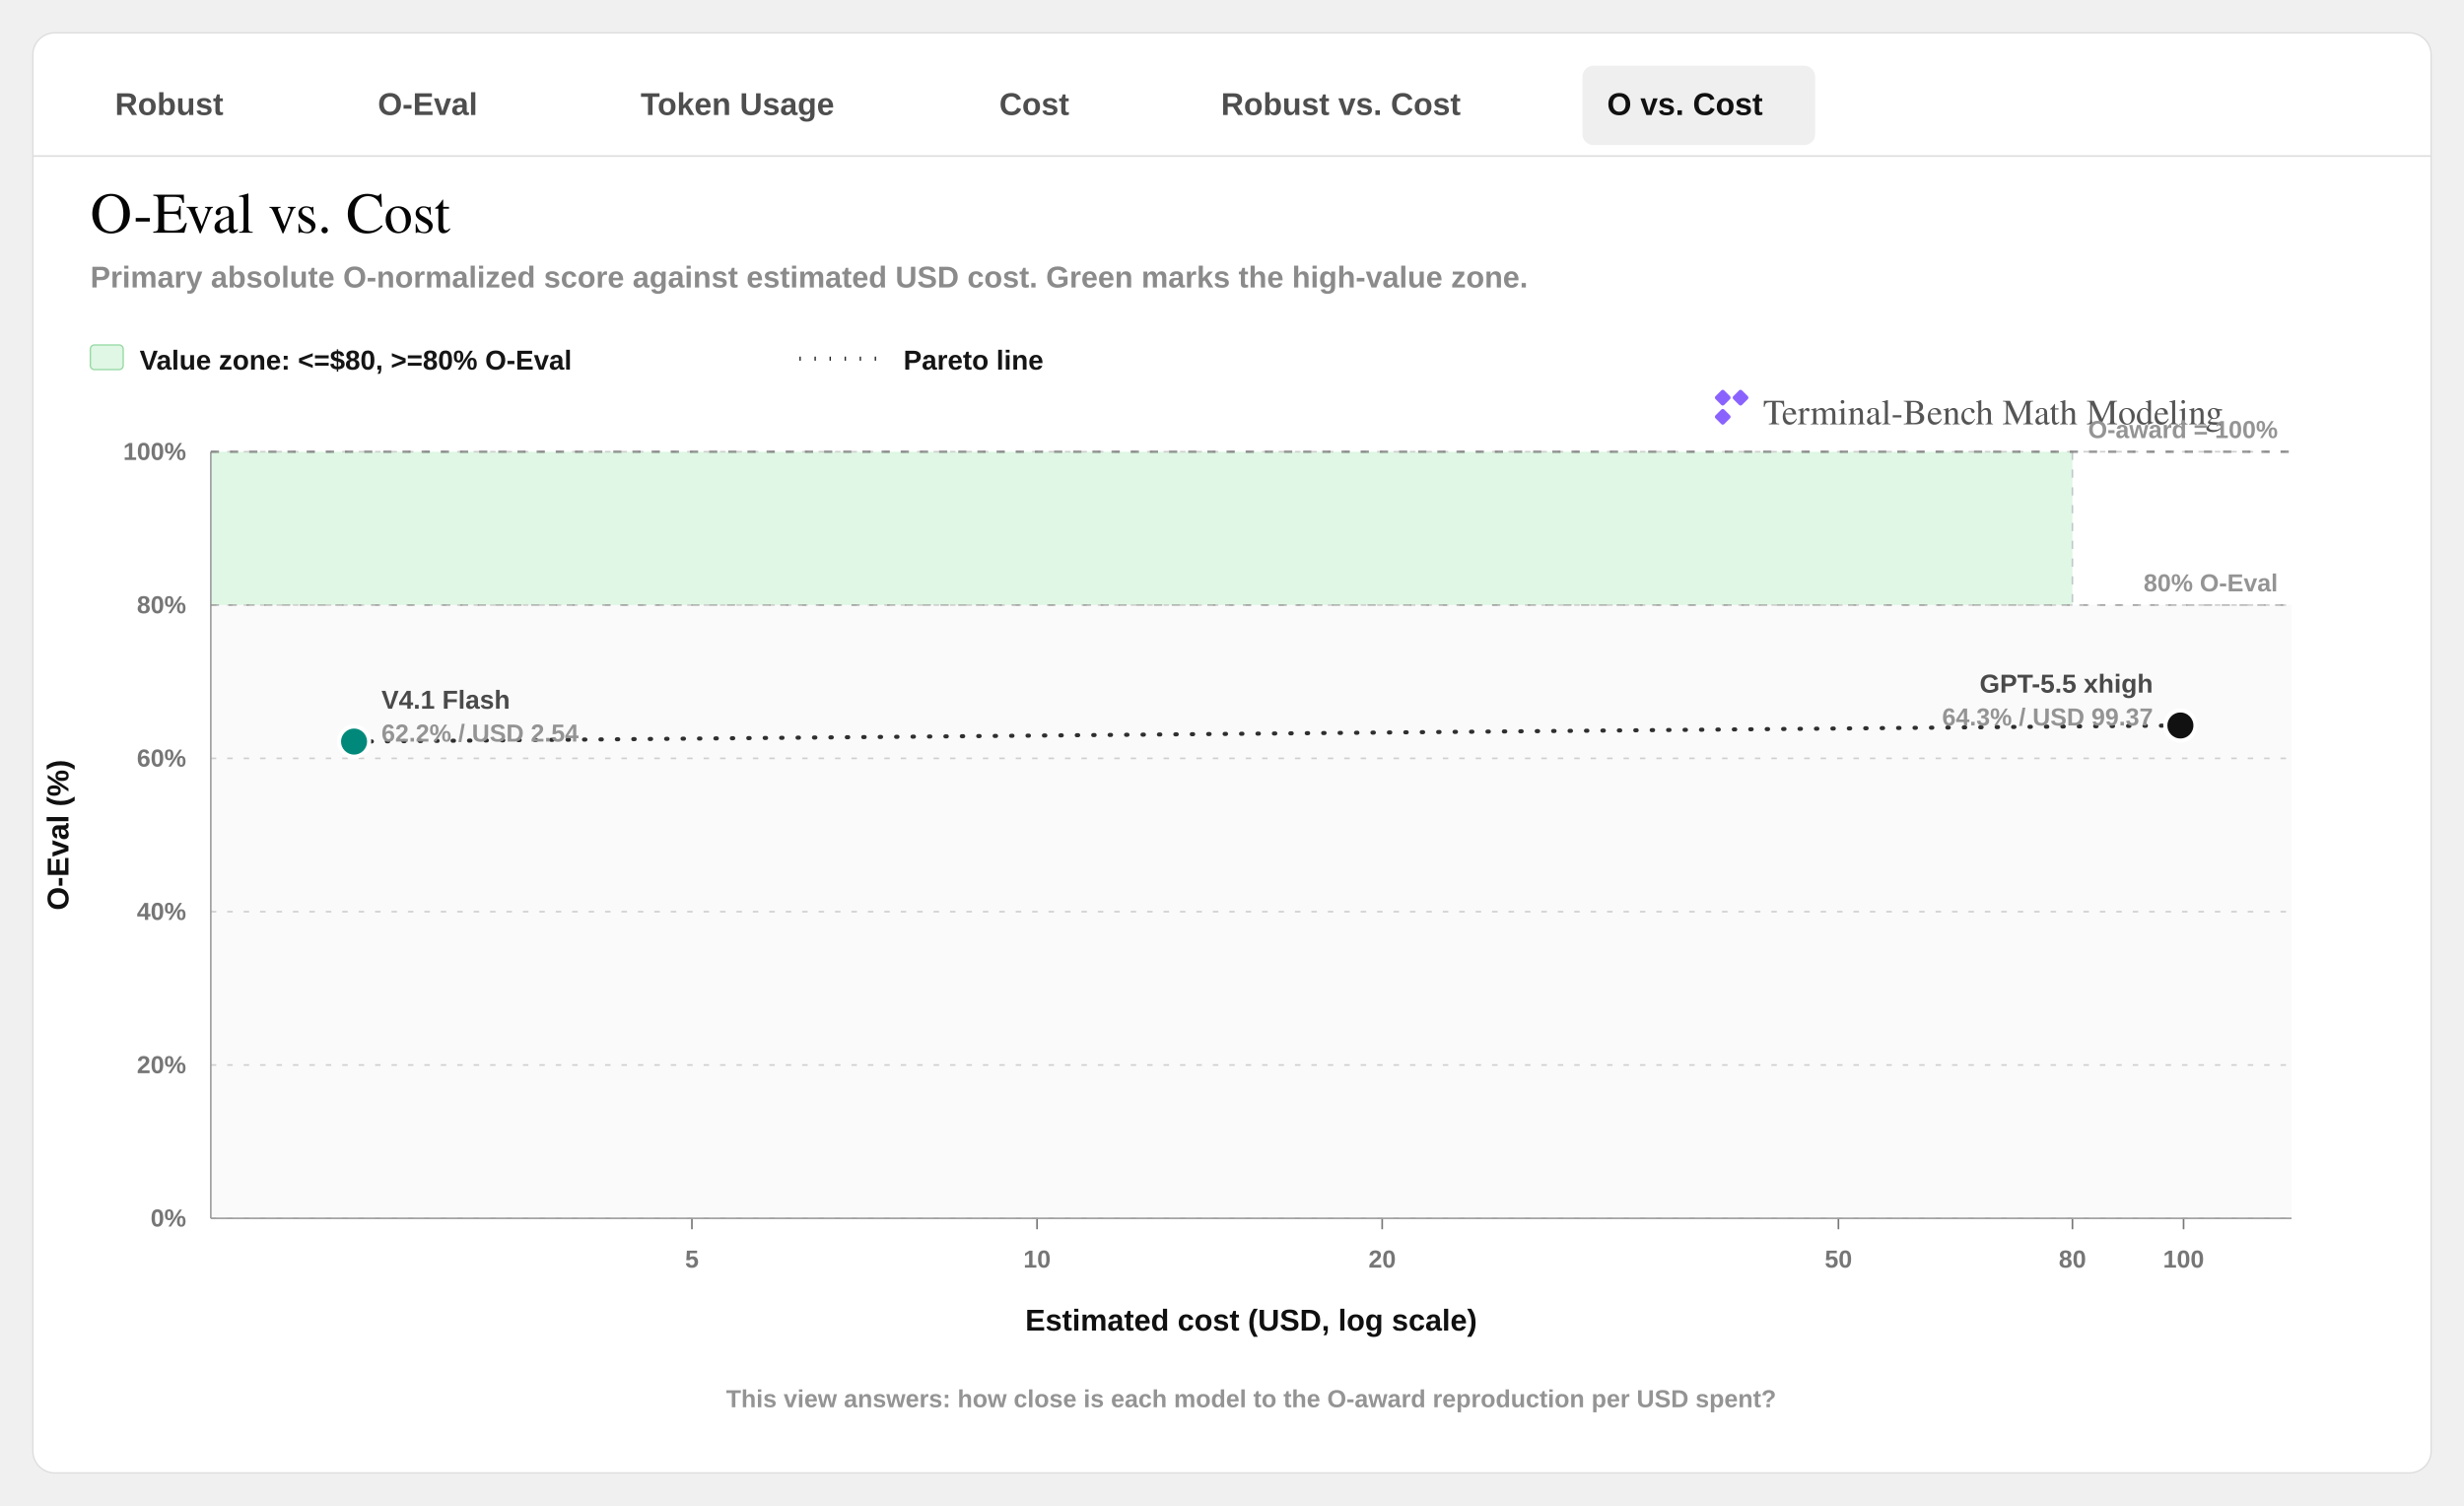
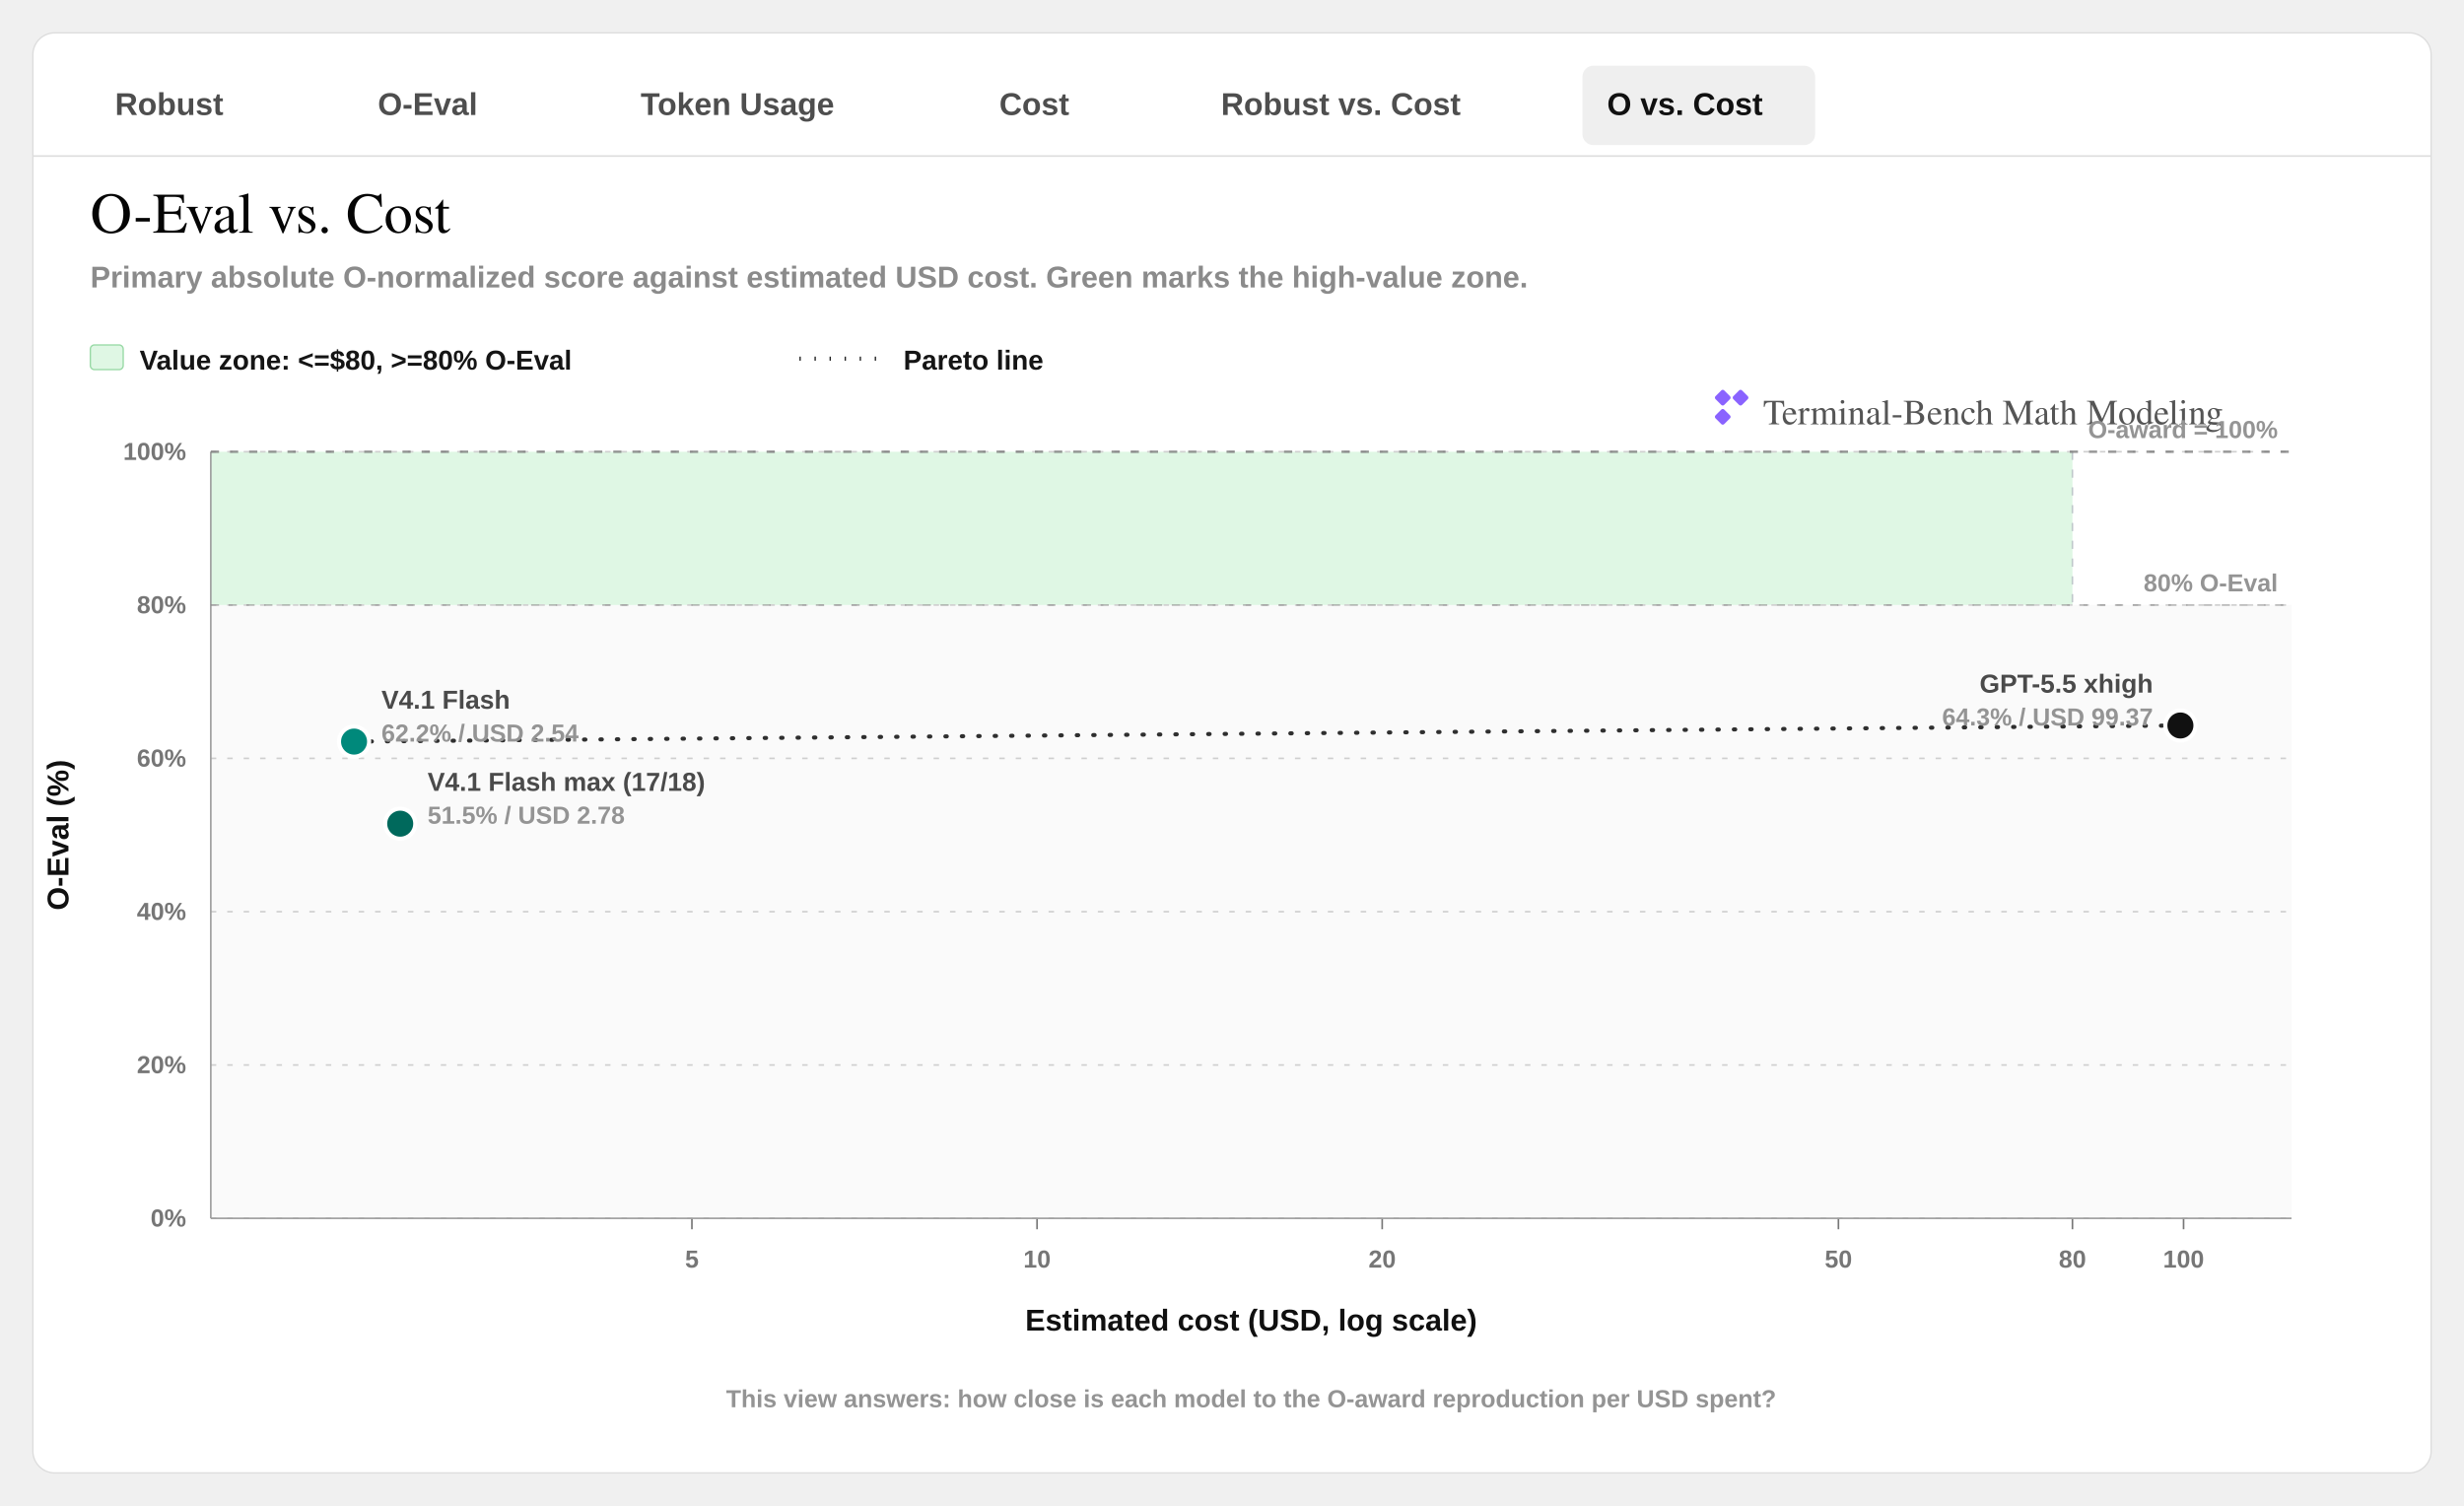
<svg xmlns="http://www.w3.org/2000/svg" width="1800" height="1100" viewBox="0 0 1800 1100" role="img">
  <style>
      .title { font-family: Georgia, Times, serif; font-size: 42px; fill: #050505; }
      .subtitle { font-family: Arial, Helvetica, sans-serif; font-size: 22px; fill: #8b8b8b; font-weight: 650; }
      .tab { font-family: Arial, Helvetica, sans-serif; font-size: 23px; fill: #4e4e4e; font-weight: 760; }
      .tab-active { fill: #111111; }
      .axis { font-family: Arial, Helvetica, sans-serif; font-size: 18px; fill: #767676; font-weight: 600; }
      .axis-title { font-family: Arial, Helvetica, sans-serif; font-size: 22px; fill: #101010; font-weight: 720; }
      .legend { font-family: Arial, Helvetica, sans-serif; font-size: 20px; fill: #151515; font-weight: 680; }
      .x-label { font-family: Arial, Helvetica, sans-serif; font-size: 18px; fill: #151515; font-weight: 650; }
      .bar-label { font-family: Arial, Helvetica, sans-serif; font-size: 22px; fill: #ffffff; font-weight: 800; }
      .top-label { font-family: Arial, Helvetica, sans-serif; font-size: 19px; fill: #939393; font-weight: 750; }
      .small-note { font-family: Arial, Helvetica, sans-serif; font-size: 18px; fill: #949494; font-weight: 650; }
      .point-label { font-family: Arial, Helvetica, sans-serif; font-size: 19px; fill: #4a4a4a; font-weight: 700; }
      .brand { font-family: Georgia, Times, serif; font-size: 26px; fill: #555555; }
    </style>
  <rect x="24.00" y="24.00" width="1752.00" height="1052.00" fill="#ffffff" stroke="#dddddd" rx="16.00" />
  <text x="84.00" y="84.00" text-anchor="start" class="tab">Robust</text>
  <text x="276.00" y="84.00" text-anchor="start" class="tab">O-Eval</text>
  <text x="468.00" y="84.00" text-anchor="start" class="tab">Token Usage</text>
  <text x="730.00" y="84.00" text-anchor="start" class="tab">Cost</text>
  <text x="892.00" y="84.00" text-anchor="start" class="tab">Robust vs. Cost</text>
  <rect x="1156.00" y="48.00" width="170.00" height="58.00" fill="#efefef" rx="8.00" />
  <text x="1174.00" y="84.00" text-anchor="start" class="tab tab-active">O vs. Cost</text>
  <line x1="24.00" y1="114.00" x2="1776.00" y2="114.00" stroke="#dddddd" stroke-width="1.20" />
  <text x="66.00" y="170.00" text-anchor="start" class="title">O-Eval vs. Cost</text>
  <text x="66.00" y="210.00" text-anchor="start" class="subtitle">Primary absolute O-normalized score against estimated USD cost. Green marks the high-value zone.</text>
  <rect x="66.00" y="252.00" width="24.00" height="18.00" fill="#dff7e4" stroke="#98d9a5" rx="3.00" />
  <text x="102.00" y="270.00" text-anchor="start" class="legend">Value zone: &lt;=$80, &gt;=80% O-Eval</text>
  <line x1="584.00" y1="262.00" x2="644.00" y2="262.00" stroke="#222222" stroke-width="3.00" stroke-dasharray="1 10" />
  <text x="660.00" y="270.00" text-anchor="start" class="legend">Pareto line</text>
  <rect x="1254.00" y="286.00" width="9" height="9" rx="1.5" fill="#8a63ff" transform="rotate(-45 1258.50 290.50)" />
  <rect x="1267.00" y="286.00" width="9" height="9" rx="1.5" fill="#8a63ff" transform="rotate(-45 1271.50 290.50)" />
  <rect x="1254.00" y="300.00" width="9" height="9" rx="1.5" fill="#8a63ff" transform="rotate(-45 1258.50 304.50)" />
  <text x="1288.00" y="310.00" text-anchor="start" class="brand">Terminal-Bench Math Modeling</text>
  <rect x="154.00" y="330.00" width="1359.97" height="112.00" fill="#dff7e4" />
  <line x1="1513.97" y1="330.00" x2="1513.97" y2="890.00" stroke="#9ca3af" stroke-width="1.20" stroke-dasharray="6 7" opacity="0.550" />
  <rect x="154.00" y="442.00" width="1520.00" height="448.00" fill="#fafafa" />
  <line x1="154.00" y1="890.00" x2="1674.00" y2="890.00" stroke="#cfcfcf" stroke-width="1.20" stroke-dasharray="4 8" />
  <text x="136.00" y="896.00" text-anchor="end" class="axis">0%</text>
  <line x1="154.00" y1="778.00" x2="1674.00" y2="778.00" stroke="#cfcfcf" stroke-width="1.20" stroke-dasharray="4 8" />
  <text x="136.00" y="784.00" text-anchor="end" class="axis">20%</text>
  <line x1="154.00" y1="666.00" x2="1674.00" y2="666.00" stroke="#cfcfcf" stroke-width="1.20" stroke-dasharray="4 8" />
  <text x="136.00" y="672.00" text-anchor="end" class="axis">40%</text>
  <line x1="154.00" y1="554.00" x2="1674.00" y2="554.00" stroke="#cfcfcf" stroke-width="1.20" stroke-dasharray="4 8" />
  <text x="136.00" y="560.00" text-anchor="end" class="axis">60%</text>
  <line x1="154.00" y1="442.00" x2="1674.00" y2="442.00" stroke="#cfcfcf" stroke-width="1.20" stroke-dasharray="4 8" />
  <text x="136.00" y="448.00" text-anchor="end" class="axis">80%</text>
  <line x1="154.00" y1="330.00" x2="1674.00" y2="330.00" stroke="#cfcfcf" stroke-width="1.20" stroke-dasharray="4 8" />
  <text x="136.00" y="336.00" text-anchor="end" class="axis">100%</text>
  <line x1="505.46" y1="890.00" x2="505.46" y2="898.00" stroke="#777777" stroke-width="1.20" />
  <text x="505.46" y="926.00" text-anchor="middle" class="axis">5</text>
  <line x1="757.59" y1="890.00" x2="757.59" y2="898.00" stroke="#777777" stroke-width="1.20" />
  <text x="757.59" y="926.00" text-anchor="middle" class="axis">10</text>
  <line x1="1009.72" y1="890.00" x2="1009.72" y2="898.00" stroke="#777777" stroke-width="1.20" />
  <text x="1009.72" y="926.00" text-anchor="middle" class="axis">20</text>
  <line x1="1343.01" y1="890.00" x2="1343.01" y2="898.00" stroke="#777777" stroke-width="1.20" />
  <text x="1343.01" y="926.00" text-anchor="middle" class="axis">50</text>
  <line x1="1513.97" y1="890.00" x2="1513.97" y2="898.00" stroke="#777777" stroke-width="1.20" />
  <text x="1513.97" y="926.00" text-anchor="middle" class="axis">80</text>
  <line x1="1595.14" y1="890.00" x2="1595.14" y2="898.00" stroke="#777777" stroke-width="1.20" />
  <text x="1595.14" y="926.00" text-anchor="middle" class="axis">100</text>
  <line x1="154.00" y1="890.00" x2="1674.00" y2="890.00" stroke="#9e9e9e" stroke-width="1.20" />
  <line x1="154.00" y1="330.00" x2="154.00" y2="890.00" stroke="#9e9e9e" stroke-width="1.20" />
  <text x="914.00" y="972.00" text-anchor="middle" class="axis-title">Estimated cost (USD, log scale)</text>
  <text x="50.00" y="610.00" text-anchor="middle" class="axis-title" transform="rotate(-90 50.00 610.00)">O-Eval (%)</text>
  <line x1="154.00" y1="442.00" x2="1674.00" y2="442.00" stroke="#808080" stroke-width="1.20" stroke-dasharray="6 7" opacity="0.550" />
  <line x1="154.00" y1="330.00" x2="1674.00" y2="330.00" stroke="#777777" stroke-width="1.80" stroke-dasharray="6 8" opacity="0.750" />
  <text x="1664.00" y="320.00" text-anchor="end" class="small-note">O-award = 100%</text>
  <text x="1664.00" y="432.00" text-anchor="end" class="small-note">80% O-Eval</text>
  <path d="M 258.64 541.74 L 1592.83 529.98" fill="none" stroke="#2f2f2f" stroke-width="3.00" stroke-dasharray="1 11" stroke-linecap="round" />
  <circle cx="258.64" cy="541.74" r="11.00" fill="#00897b" stroke="#ffffff" stroke-width="3.00" />
  <text x="278.64" y="517.74" text-anchor="start" class="point-label">V4.1 Flash</text>
  <text x="278.64" y="541.74" text-anchor="start" class="small-note">62.2% / USD 2.54</text>
+   <circle cx="292.36" cy="601.71" r="11.00" fill="#00695c" stroke="#ffffff" stroke-width="3.00" />
+   <text x="312.36" y="577.71" text-anchor="start" class="point-label">V4.1 Flash max (17/18)</text>
+   <text x="312.36" y="601.71" text-anchor="start" class="small-note">51.5% / USD 2.78</text>
  <circle cx="1592.83" cy="529.98" r="11.00" fill="#111111" stroke="#ffffff" stroke-width="3.00" />
  <text x="1572.83" y="505.98" text-anchor="end" class="point-label">GPT-5.5 xhigh</text>
  <text x="1572.83" y="529.98" text-anchor="end" class="small-note">64.3% / USD 99.37</text>
  <text x="914.00" y="1028.00" text-anchor="middle" class="small-note">This view answers: how close is each model to the O-award reproduction per USD spent?</text>
</svg>
